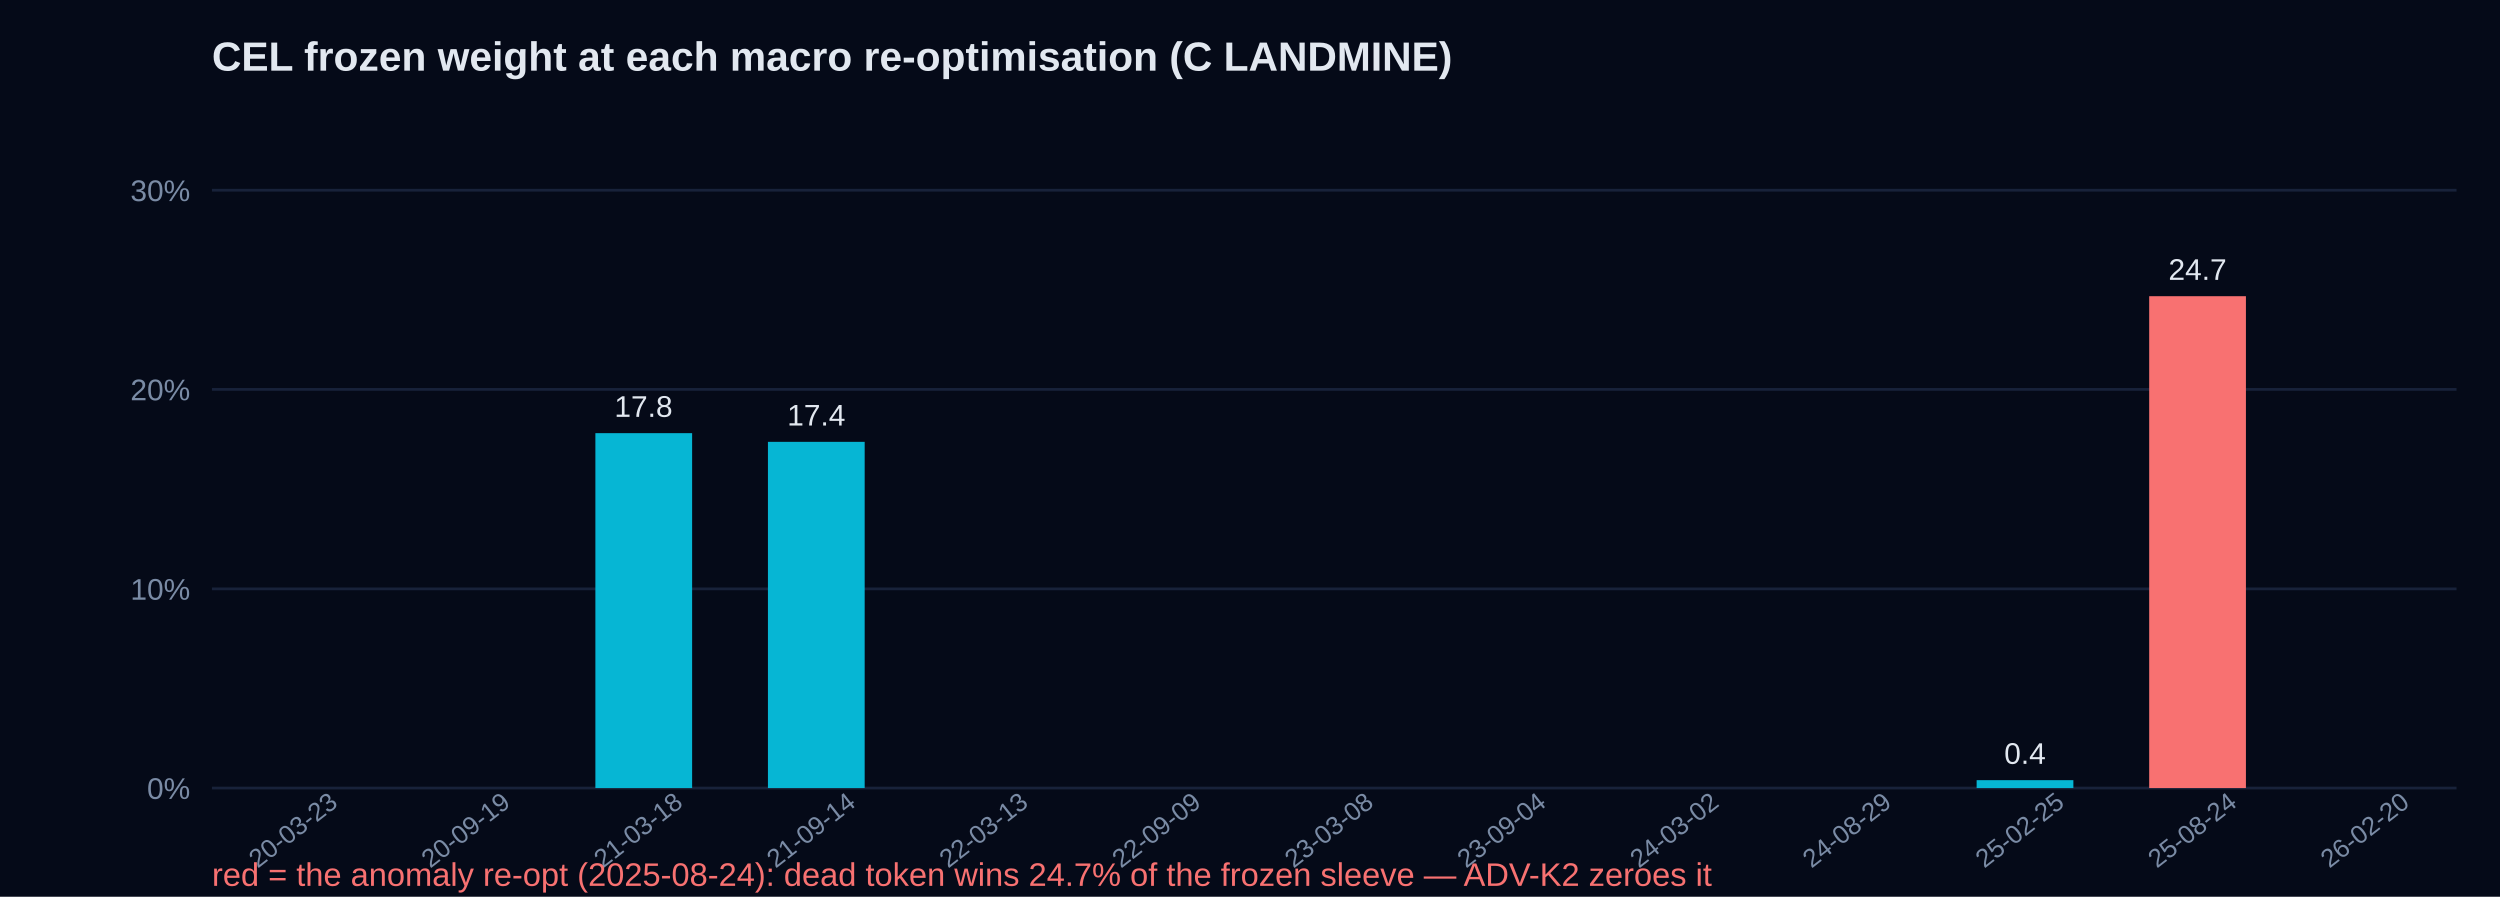
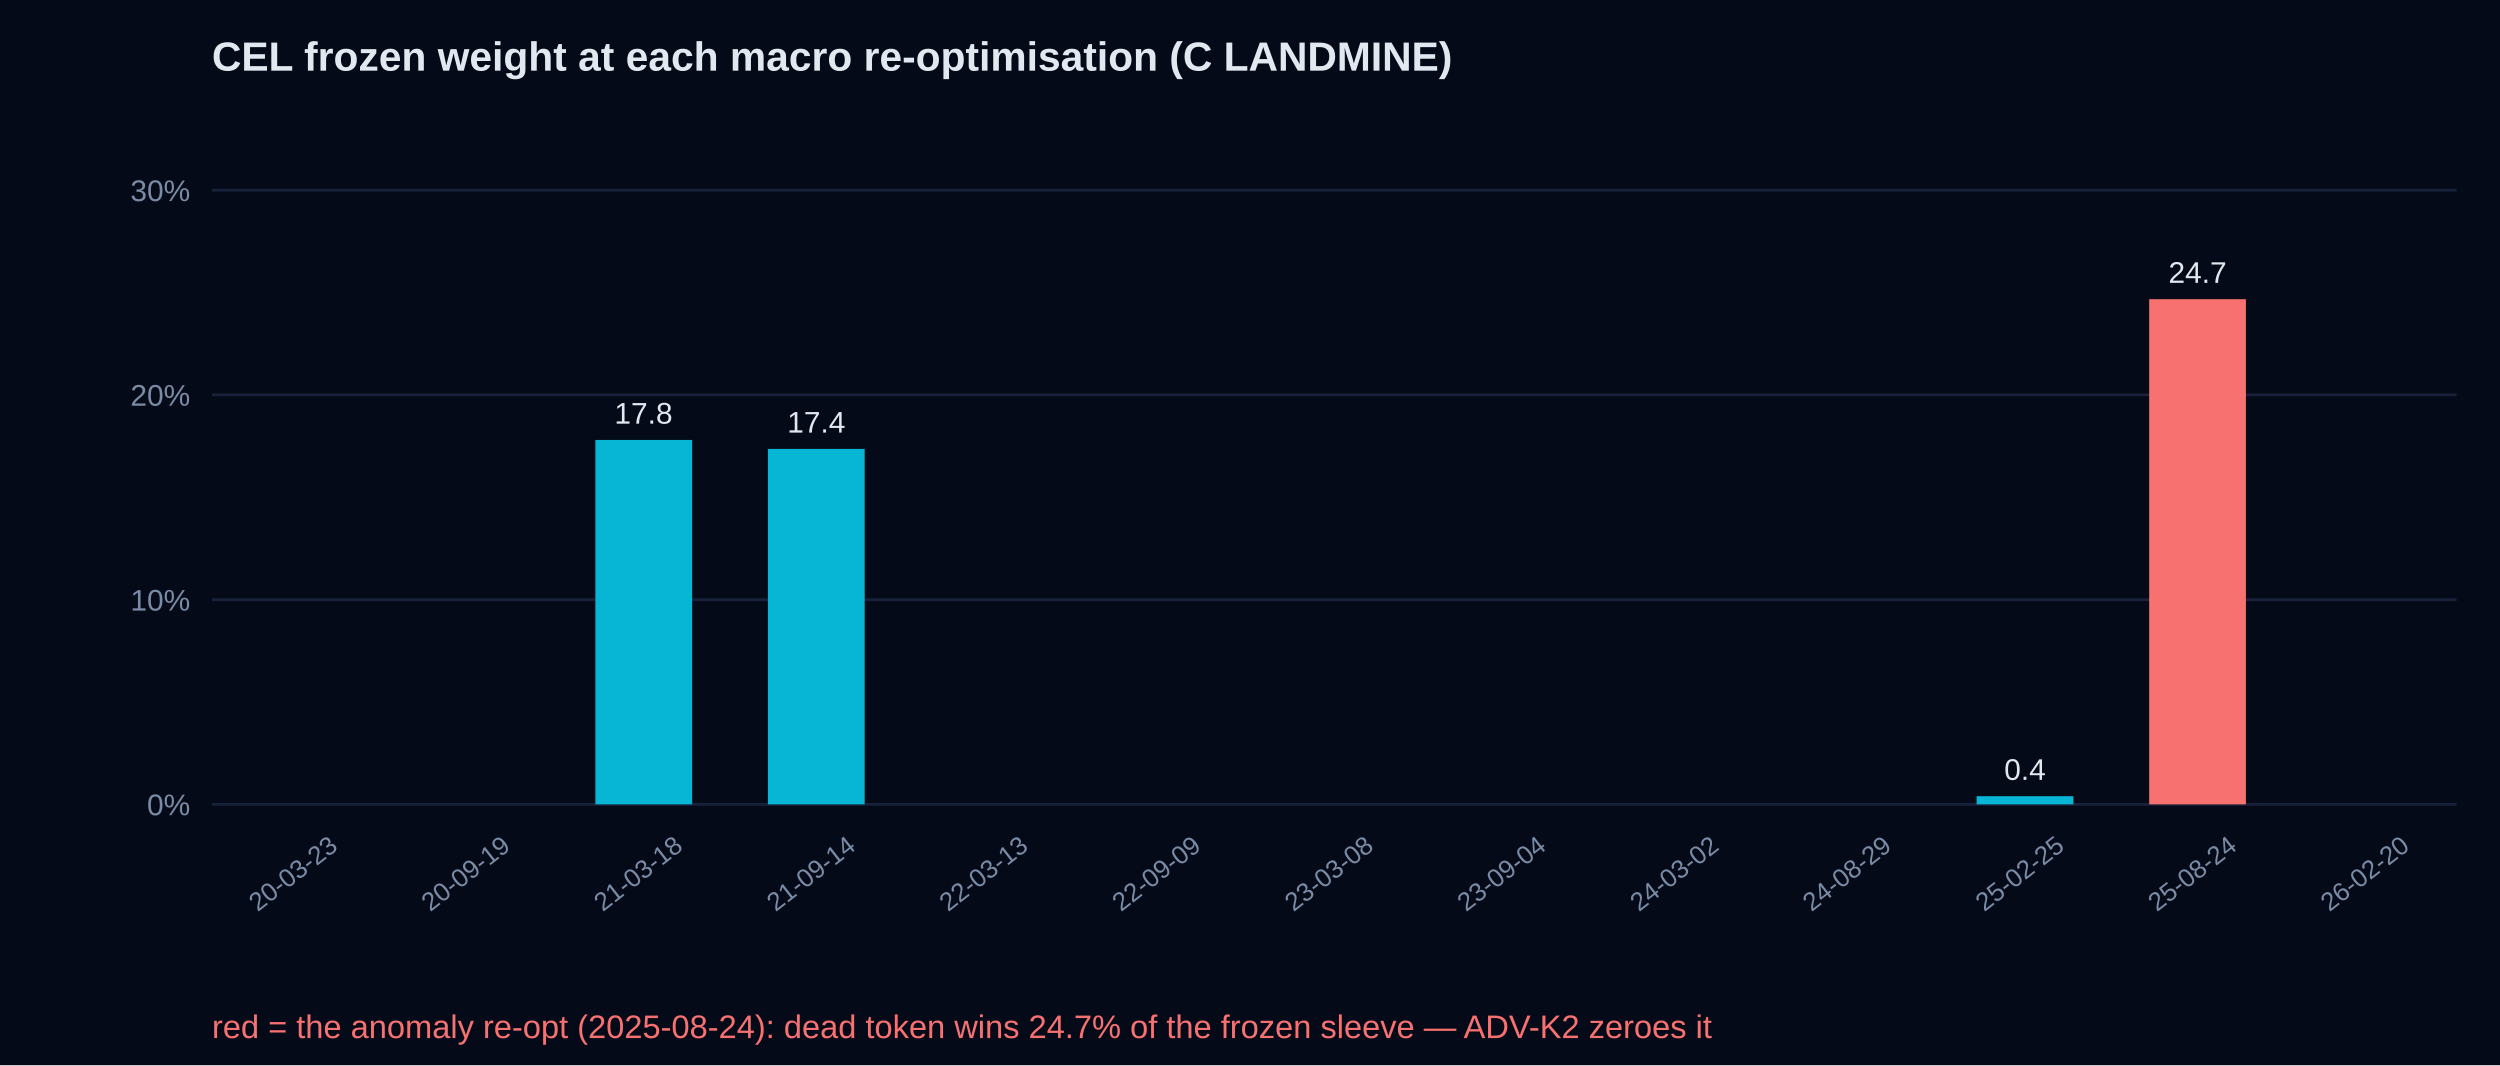
- <svg xmlns="http://www.w3.org/2000/svg" width="920" height="330" viewBox="0 0 920 330" font-family="Plus Jakarta Sans,Segoe UI,Arial,sans-serif">
-   <rect width="920" height="330" fill="#050a18" />
+ <svg xmlns="http://www.w3.org/2000/svg" width="920" height="392" viewBox="0 0 920 392" font-family="Plus Jakarta Sans,Segoe UI,Arial,sans-serif">
+   <rect width="920" height="392" fill="#050a18" />
  <text x="78" y="26" fill="#e2e8f0" font-size="15" font-weight="700">CEL frozen weight at each macro re-optimisation (C LANDMINE)</text>
-   <line x1="78" y1="290.0" x2="904" y2="290.0" stroke="#18223a" />
-   <text x="70" y="294.0" fill="#7a8ba5" font-size="11" text-anchor="end">0%</text>
-   <line x1="78" y1="216.7" x2="904" y2="216.7" stroke="#18223a" />
-   <text x="70" y="220.7" fill="#7a8ba5" font-size="11" text-anchor="end">10%</text>
-   <line x1="78" y1="143.3" x2="904" y2="143.3" stroke="#18223a" />
-   <text x="70" y="147.3" fill="#7a8ba5" font-size="11" text-anchor="end">20%</text>
+   <line x1="78" y1="296.0" x2="904" y2="296.0" stroke="#18223a" />
+   <text x="70" y="300.0" fill="#7a8ba5" font-size="11" text-anchor="end">0%</text>
+   <line x1="78" y1="220.7" x2="904" y2="220.7" stroke="#18223a" />
+   <text x="70" y="224.7" fill="#7a8ba5" font-size="11" text-anchor="end">10%</text>
+   <line x1="78" y1="145.3" x2="904" y2="145.3" stroke="#18223a" />
+   <text x="70" y="149.3" fill="#7a8ba5" font-size="11" text-anchor="end">20%</text>
  <line x1="78" y1="70.0" x2="904" y2="70.0" stroke="#18223a" />
  <text x="70" y="74.0" fill="#7a8ba5" font-size="11" text-anchor="end">30%</text>
-   <rect x="92.0" y="290.0" width="35.6" height="0.0" fill="#18223a" />
-   <text x="109.8" y="308" fill="#7a8ba5" font-size="9.5" text-anchor="middle" transform="rotate(-38 109.8 308)">20-03-23</text>
-   <rect x="155.5" y="290.0" width="35.6" height="0.0" fill="#18223a" />
-   <text x="173.3" y="308" fill="#7a8ba5" font-size="9.5" text-anchor="middle" transform="rotate(-38 173.3 308)">20-09-19</text>
-   <rect x="219.1" y="159.4" width="35.6" height="130.6" fill="#06b6d4" />
-   <text x="236.8" y="153.4" fill="#e2e8f0" font-size="11" text-anchor="middle">17.8</text>
-   <text x="236.8" y="308" fill="#7a8ba5" font-size="9.5" text-anchor="middle" transform="rotate(-38 236.8 308)">21-03-18</text>
-   <rect x="282.6" y="162.6" width="35.6" height="127.4" fill="#06b6d4" />
-   <text x="300.4" y="156.6" fill="#e2e8f0" font-size="11" text-anchor="middle">17.4</text>
-   <text x="300.4" y="308" fill="#7a8ba5" font-size="9.5" text-anchor="middle" transform="rotate(-38 300.4 308)">21-09-14</text>
-   <rect x="346.1" y="290.0" width="35.6" height="0.0" fill="#18223a" />
-   <text x="363.9" y="308" fill="#7a8ba5" font-size="9.5" text-anchor="middle" transform="rotate(-38 363.9 308)">22-03-13</text>
-   <rect x="409.7" y="290.0" width="35.6" height="0.0" fill="#18223a" />
-   <text x="427.5" y="308" fill="#7a8ba5" font-size="9.5" text-anchor="middle" transform="rotate(-38 427.5 308)">22-09-09</text>
-   <rect x="473.2" y="290.0" width="35.6" height="0.0" fill="#18223a" />
-   <text x="491.0" y="308" fill="#7a8ba5" font-size="9.5" text-anchor="middle" transform="rotate(-38 491.0 308)">23-03-08</text>
-   <rect x="536.7" y="290.0" width="35.6" height="0.0" fill="#18223a" />
-   <text x="554.5" y="308" fill="#7a8ba5" font-size="9.5" text-anchor="middle" transform="rotate(-38 554.5 308)">23-09-04</text>
-   <rect x="600.3" y="290.0" width="35.6" height="0.0" fill="#18223a" />
-   <text x="618.1" y="308" fill="#7a8ba5" font-size="9.5" text-anchor="middle" transform="rotate(-38 618.1 308)">24-03-02</text>
-   <rect x="663.8" y="290.0" width="35.6" height="0.0" fill="#18223a" />
-   <text x="681.6" y="308" fill="#7a8ba5" font-size="9.5" text-anchor="middle" transform="rotate(-38 681.6 308)">24-08-29</text>
-   <rect x="727.4" y="287.1" width="35.6" height="2.9" fill="#06b6d4" />
-   <text x="745.2" y="281.1" fill="#e2e8f0" font-size="11" text-anchor="middle">0.4</text>
-   <text x="745.2" y="308" fill="#7a8ba5" font-size="9.5" text-anchor="middle" transform="rotate(-38 745.2 308)">25-02-25</text>
-   <rect x="790.9" y="109.0" width="35.6" height="181.0" fill="#f87171" />
-   <text x="808.7" y="103.0" fill="#e2e8f0" font-size="11" text-anchor="middle">24.7</text>
-   <text x="808.7" y="308" fill="#7a8ba5" font-size="9.5" text-anchor="middle" transform="rotate(-38 808.7 308)">25-08-24</text>
-   <rect x="854.4" y="290.0" width="35.6" height="0.0" fill="#18223a" />
-   <text x="872.2" y="308" fill="#7a8ba5" font-size="9.5" text-anchor="middle" transform="rotate(-38 872.2 308)">26-02-20</text>
-   <text x="78" y="326" fill="#f87171" font-size="12">red = the anomaly re-opt (2025-08-24): dead token wins 24.7% of the frozen sleeve — ADV-K2 zeroes it</text>
+   <rect x="92.0" y="296.0" width="35.6" height="0.0" fill="#18223a" />
+   <text x="109.8" y="324" fill="#7a8ba5" font-size="9.5" text-anchor="middle" transform="rotate(-38 109.8 324)">20-03-23</text>
+   <rect x="155.5" y="296.0" width="35.6" height="0.0" fill="#18223a" />
+   <text x="173.3" y="324" fill="#7a8ba5" font-size="9.5" text-anchor="middle" transform="rotate(-38 173.3 324)">20-09-19</text>
+   <rect x="219.1" y="161.9" width="35.6" height="134.1" fill="#06b6d4" />
+   <text x="236.8" y="155.9" fill="#e2e8f0" font-size="11" text-anchor="middle">17.8</text>
+   <text x="236.8" y="324" fill="#7a8ba5" font-size="9.5" text-anchor="middle" transform="rotate(-38 236.8 324)">21-03-18</text>
+   <rect x="282.6" y="165.2" width="35.6" height="130.8" fill="#06b6d4" />
+   <text x="300.4" y="159.2" fill="#e2e8f0" font-size="11" text-anchor="middle">17.4</text>
+   <text x="300.4" y="324" fill="#7a8ba5" font-size="9.5" text-anchor="middle" transform="rotate(-38 300.4 324)">21-09-14</text>
+   <rect x="346.1" y="296.0" width="35.6" height="0.0" fill="#18223a" />
+   <text x="363.9" y="324" fill="#7a8ba5" font-size="9.5" text-anchor="middle" transform="rotate(-38 363.9 324)">22-03-13</text>
+   <rect x="409.7" y="296.0" width="35.6" height="0.0" fill="#18223a" />
+   <text x="427.5" y="324" fill="#7a8ba5" font-size="9.5" text-anchor="middle" transform="rotate(-38 427.5 324)">22-09-09</text>
+   <rect x="473.2" y="296.0" width="35.6" height="0.0" fill="#18223a" />
+   <text x="491.0" y="324" fill="#7a8ba5" font-size="9.5" text-anchor="middle" transform="rotate(-38 491.0 324)">23-03-08</text>
+   <rect x="536.7" y="296.0" width="35.6" height="0.0" fill="#18223a" />
+   <text x="554.5" y="324" fill="#7a8ba5" font-size="9.5" text-anchor="middle" transform="rotate(-38 554.5 324)">23-09-04</text>
+   <rect x="600.3" y="296.0" width="35.6" height="0.0" fill="#18223a" />
+   <text x="618.1" y="324" fill="#7a8ba5" font-size="9.5" text-anchor="middle" transform="rotate(-38 618.1 324)">24-03-02</text>
+   <rect x="663.8" y="296.0" width="35.6" height="0.0" fill="#18223a" />
+   <text x="681.6" y="324" fill="#7a8ba5" font-size="9.5" text-anchor="middle" transform="rotate(-38 681.6 324)">24-08-29</text>
+   <rect x="727.4" y="293.0" width="35.6" height="3.0" fill="#06b6d4" />
+   <text x="745.2" y="287.0" fill="#e2e8f0" font-size="11" text-anchor="middle">0.4</text>
+   <text x="745.2" y="324" fill="#7a8ba5" font-size="9.5" text-anchor="middle" transform="rotate(-38 745.2 324)">25-02-25</text>
+   <rect x="790.9" y="110.1" width="35.6" height="185.9" fill="#f87171" />
+   <text x="808.7" y="104.1" fill="#e2e8f0" font-size="11" text-anchor="middle">24.7</text>
+   <text x="808.7" y="324" fill="#7a8ba5" font-size="9.5" text-anchor="middle" transform="rotate(-38 808.7 324)">25-08-24</text>
+   <rect x="854.4" y="296.0" width="35.6" height="0.0" fill="#18223a" />
+   <text x="872.2" y="324" fill="#7a8ba5" font-size="9.5" text-anchor="middle" transform="rotate(-38 872.2 324)">26-02-20</text>
+   <text x="78" y="382" fill="#f87171" font-size="12">red = the anomaly re-opt (2025-08-24): dead token wins 24.7% of the frozen sleeve — ADV-K2 zeroes it</text>
</svg>
